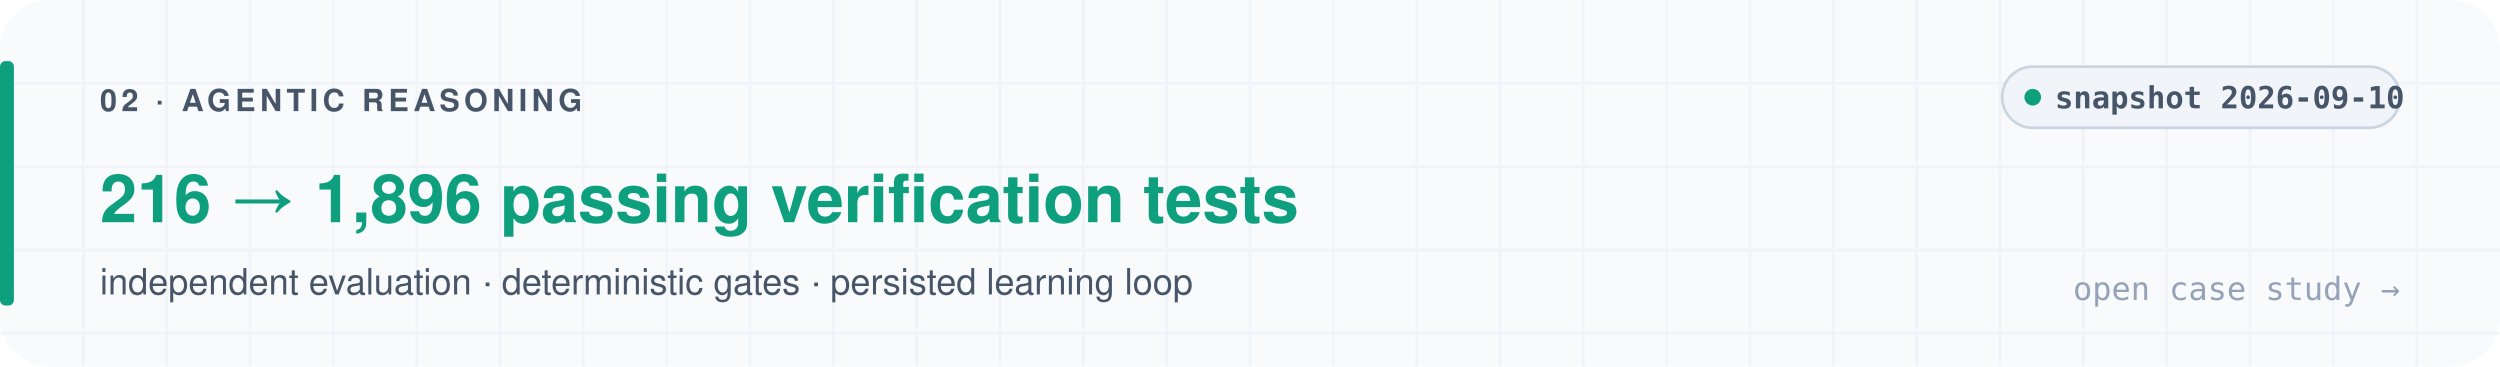
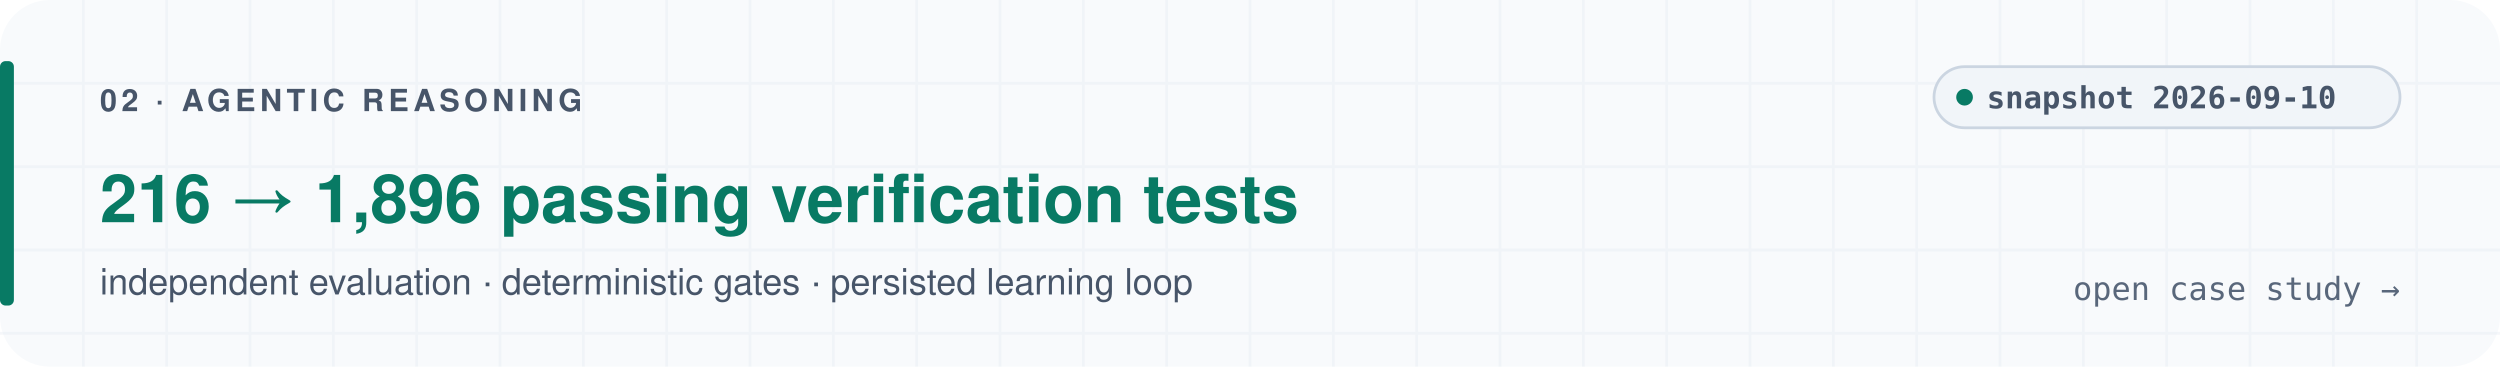
<svg xmlns="http://www.w3.org/2000/svg" width="900" height="132" viewBox="0 0 900 132" role="img" aria-labelledby="title desc">
  <g font-family="-apple-system,BlinkMacSystemFont,'Segoe UI',Helvetica,Arial,sans-serif">
    <rect x="0" y="0" width="900" height="132" rx="18" fill="#F8FAFC" />
    <path d="M 30 0 V 132 M 60 0 V 132 M 90 0 V 132 M 120 0 V 132 M 150 0 V 132 M 180 0 V 132 M 210 0 V 132 M 240 0 V 132 M 270 0 V 132 M 300 0 V 132 M 330 0 V 132 M 360 0 V 132 M 390 0 V 132 M 420 0 V 132 M 450 0 V 132 M 480 0 V 132 M 510 0 V 132 M 540 0 V 132 M 570 0 V 132 M 600 0 V 132 M 630 0 V 132 M 660 0 V 132 M 690 0 V 132 M 720 0 V 132 M 750 0 V 132 M 780 0 V 132 M 810 0 V 132 M 840 0 V 132 M 870 0 V 132 M 0 30 H 900 M 0 60 H 900 M 0 90 H 900 M 0 120 H 900" stroke="#E2E8F0" stroke-width="1" fill="none" stroke-linecap="butt" stroke-linejoin="round" opacity="0.35" />
-     <rect x="0" y="22" width="5" height="88" rx="2" fill="#0E9F7E" />
+     <rect x="0" y="22" width="5" height="88" rx="2" fill="#087A64" />
    <text x="36" y="40" fill="#475569" font-size="11" font-weight="700" text-anchor="start" letter-spacing="1.6">02 · AGENTIC REASONING</text>
-     <rect x="720.78" y="24" width="143.22" height="22" rx="11" fill="#F1F5F9" stroke="#CBD5E1" stroke-width="1" />
-     <circle cx="731.78" cy="35" r="3" fill="#0E9F7E" />
-     <text x="739.78" y="39" fill="#475569" font-size="11" font-weight="600" text-anchor="start" font-family="ui-monospace,SFMono-Regular,Menlo,Consolas,monospace">snapshot 2026-09-10</text>
-     <text x="36" y="80" fill="#0E9F7E" font-size="24" font-weight="700" text-anchor="start">216 → 1,896 passing verification tests</text>
+     <rect x="696.24" y="24" width="167.76" height="22" rx="11" fill="#F1F5F9" stroke="#CBD5E1" stroke-width="1" />
+     <circle cx="707.24" cy="35" r="3" fill="#087A64" />
+     <text x="715.24" y="39" fill="#475569" font-size="11" font-weight="600" text-anchor="start" font-family="ui-monospace,SFMono-Regular,Menlo,Consolas,monospace">snapshot 2026-09-10</text>
+     <text x="36" y="80" fill="#087A64" font-size="24" font-weight="700" text-anchor="start">216 → 1,896 passing verification tests</text>
    <text x="36" y="106" fill="#475569" font-size="13" font-weight="400" text-anchor="start">independent evaluation · deterministic gates · persisted learning loop</text>
-     <text x="864" y="108" fill="#94A3B8" font-size="11.5" font-weight="400" text-anchor="end" font-family="ui-monospace,SFMono-Regular,Menlo,Consolas,monospace">open case study →</text>
+     <text x="864" y="108" fill="#59677B" font-size="11.5" font-weight="400" text-anchor="end" font-family="ui-monospace,SFMono-Regular,Menlo,Consolas,monospace">open case study →</text>
  </g>
</svg>
